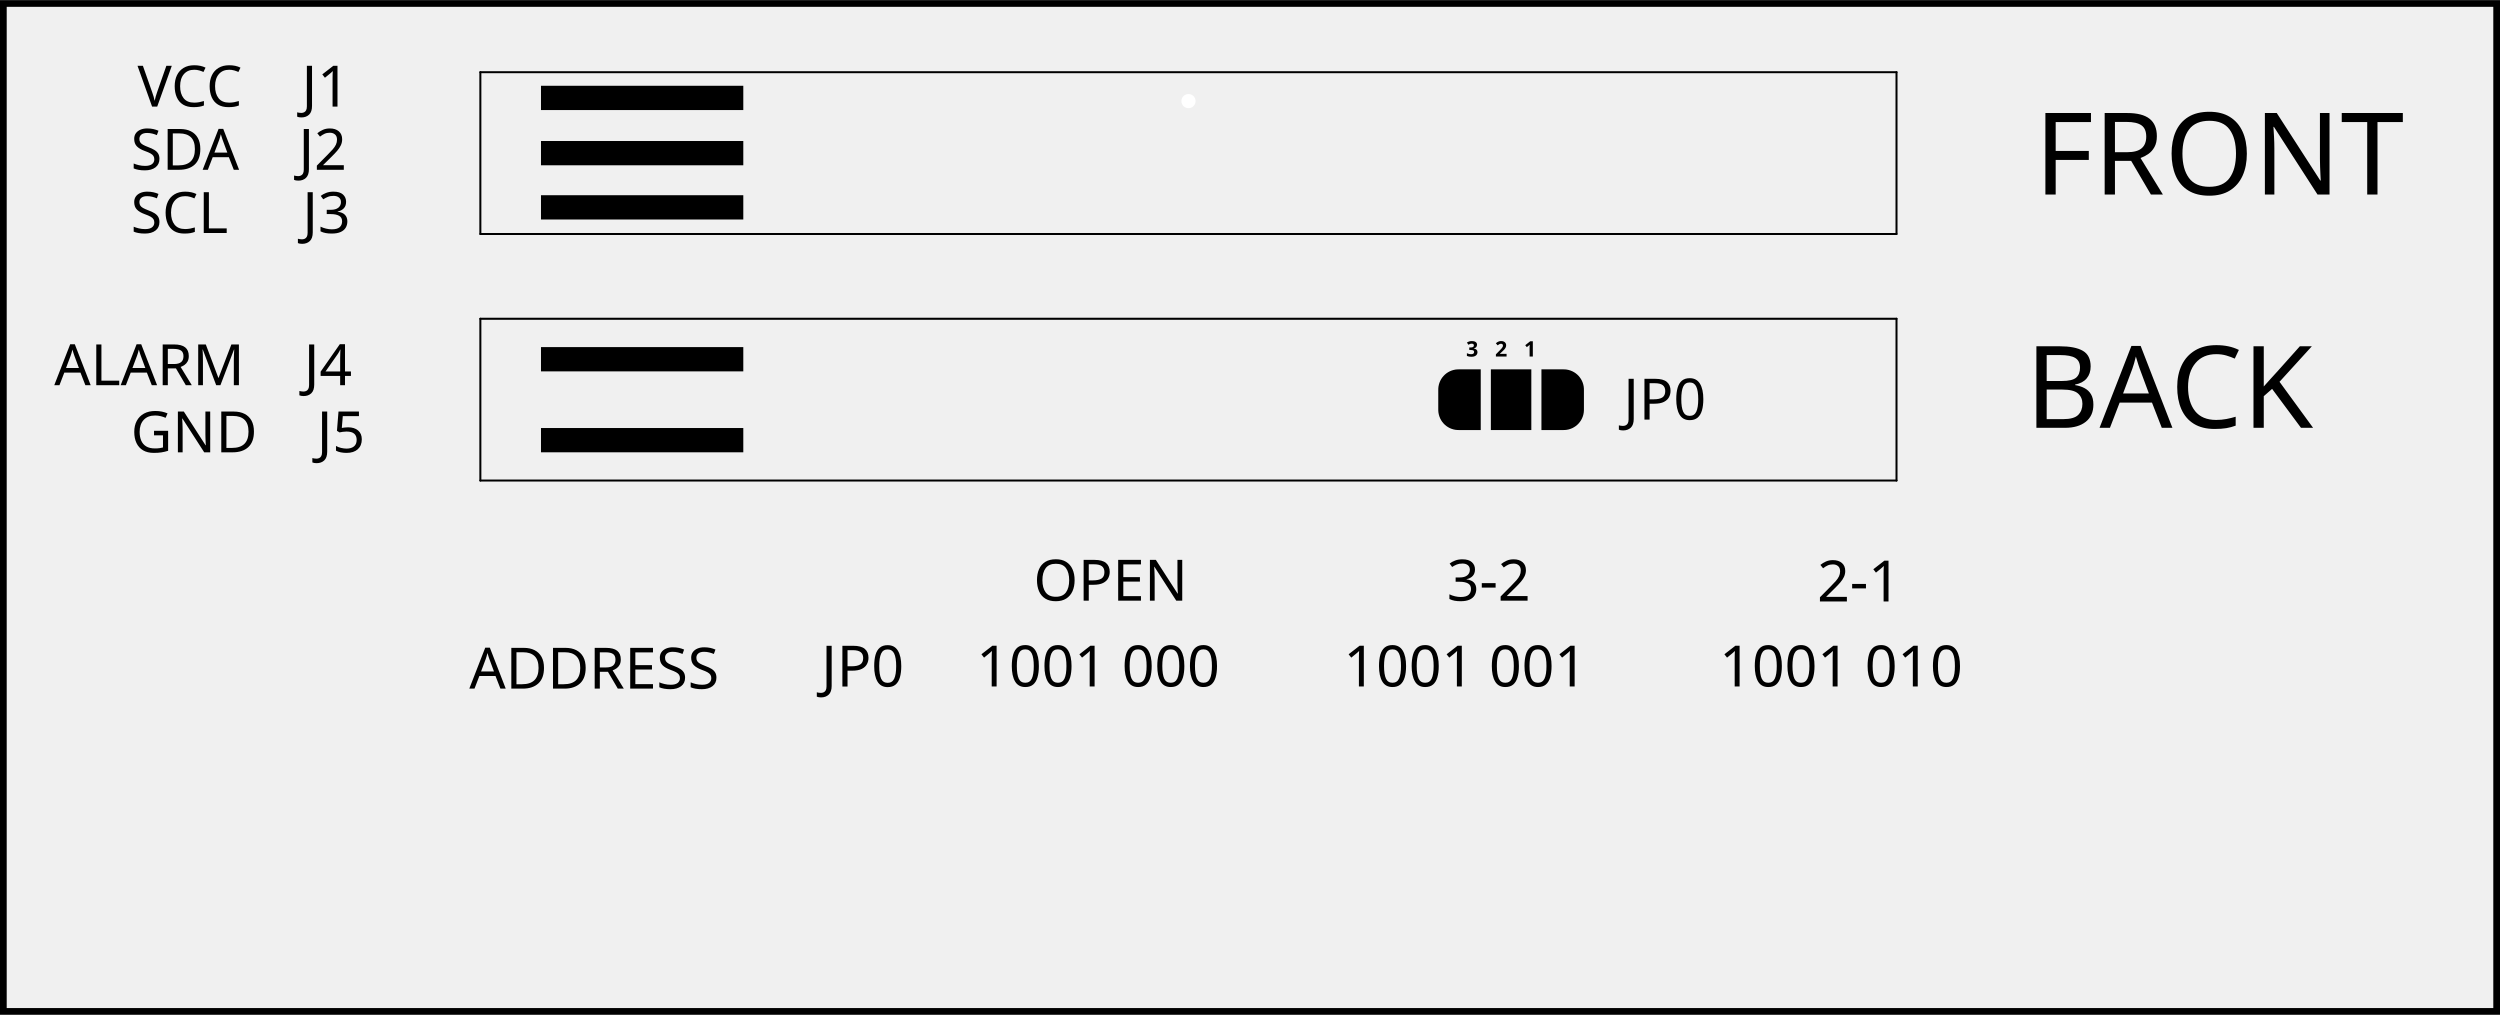
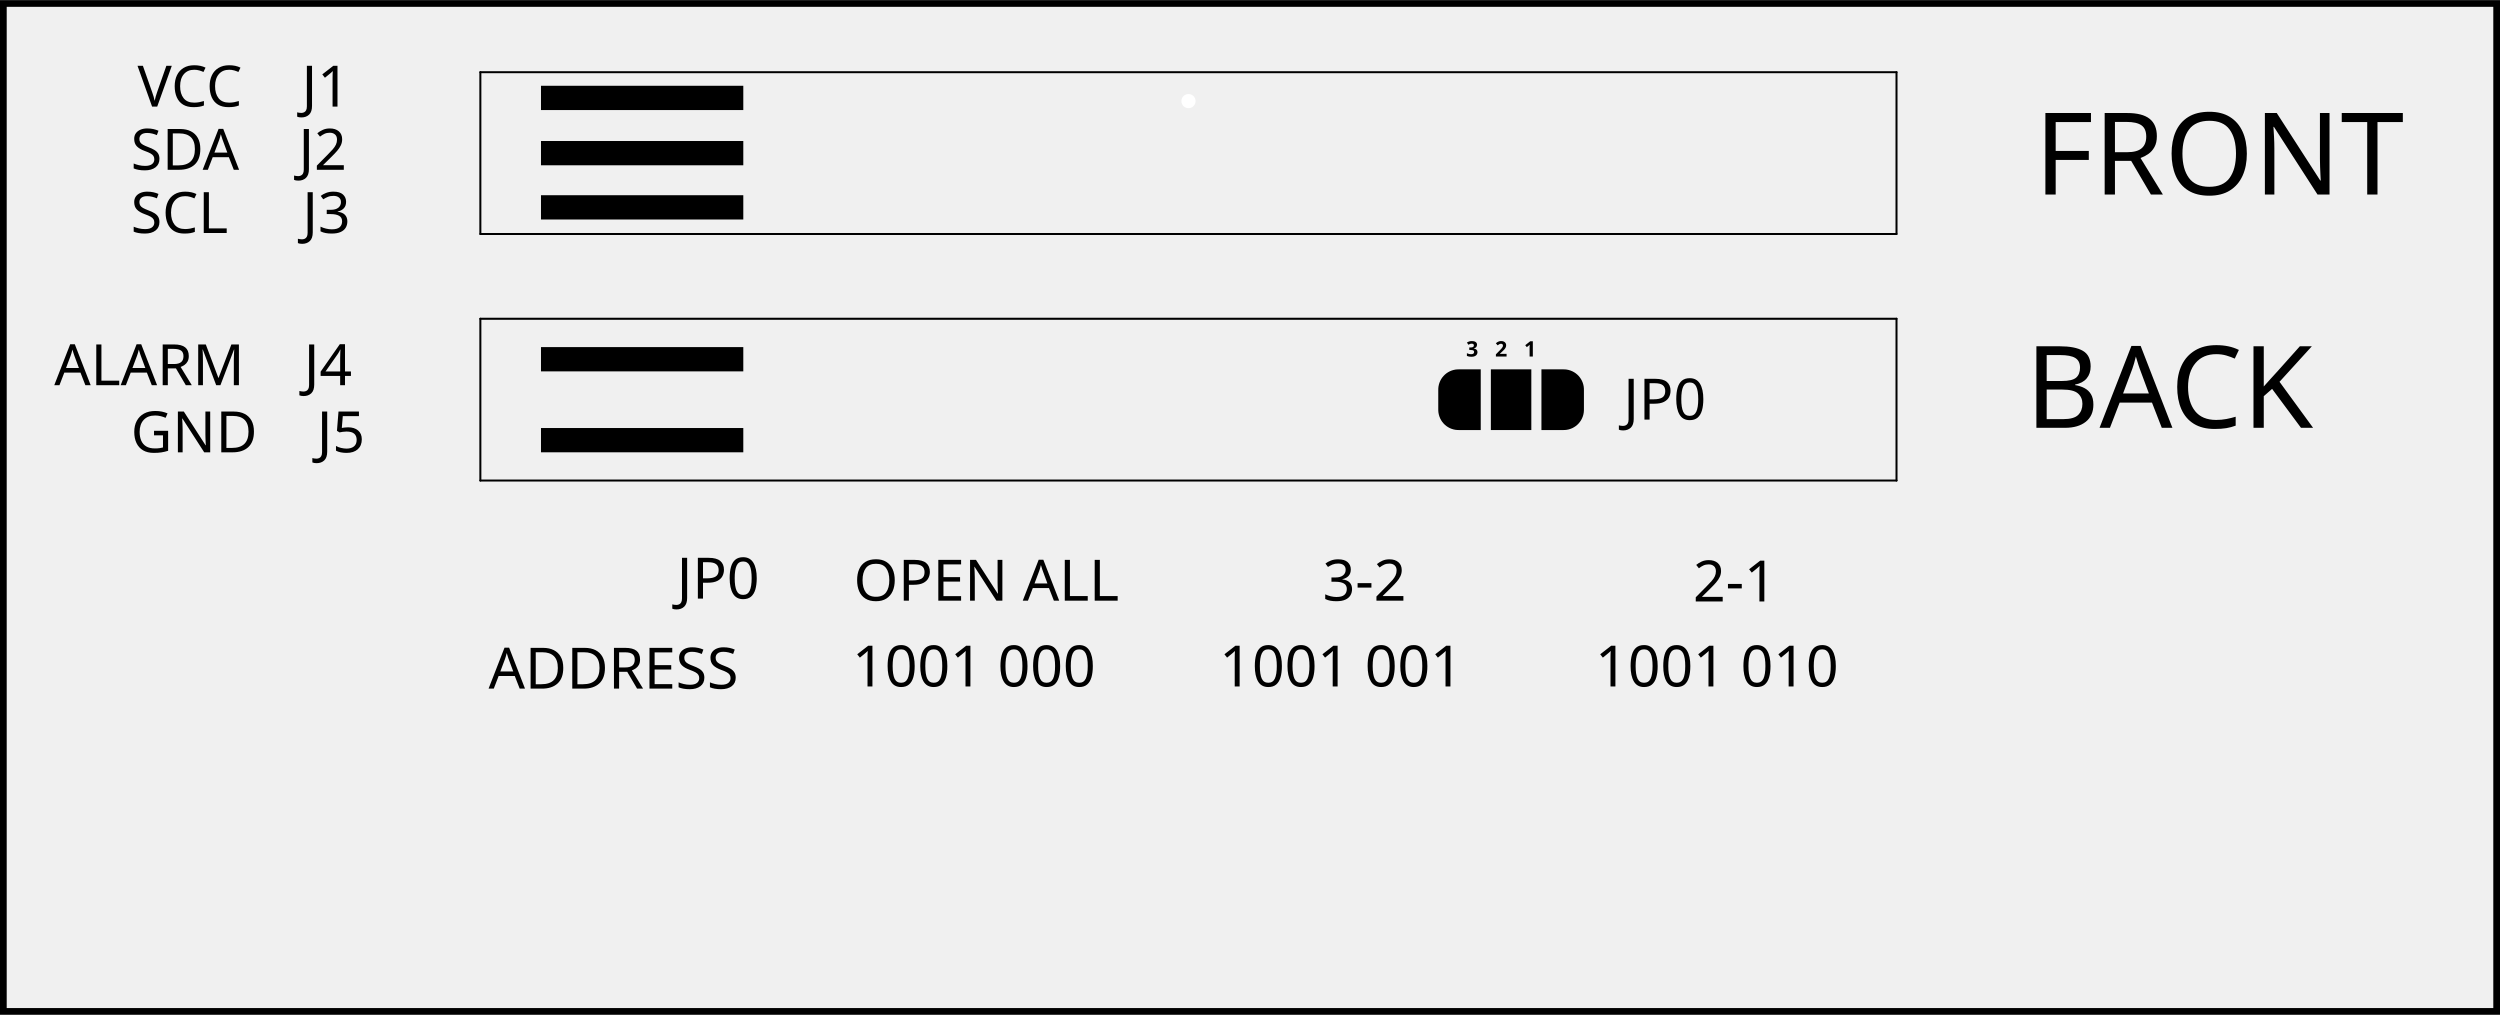
<svg xmlns="http://www.w3.org/2000/svg" version="1.1" width="6.178cm" height="2.508cm" viewBox="0 0 24324.729 9872.257" id="svg280">
  <defs id="defs284" />
  <g style="fill:#000000;fill-opacity:1;stroke:#000000;stroke-linecap:round;stroke-linejoin:round;stroke-opacity:1" id="g6" transform="translate(-28593.68,-44771.154)" />
  <g style="fill:#000000;fill-opacity:0;stroke:#000000;stroke-width:-0;stroke-linecap:round;stroke-linejoin:round;stroke-opacity:1" id="g8" transform="translate(-28593.68,-44771.154)" />
  <g style="fill:#000000;fill-opacity:0;stroke:#000000;stroke-width:19.685;stroke-linecap:round;stroke-linejoin:round;stroke-opacity:1" id="g18" transform="rotate(90,48245.737,9577.083)" />
  <g style="fill:#000000;fill-opacity:0;stroke:#000000;stroke-width:19.685;stroke-linecap:round;stroke-linejoin:round;stroke-opacity:1" id="g20" transform="rotate(90,48245.737,9577.083)" />
  <g style="fill:#000000;fill-opacity:0;stroke:#000000;stroke-width:19.685;stroke-linecap:round;stroke-linejoin:round;stroke-opacity:1" id="g22" transform="rotate(90,48245.737,9577.083)" />
  <g id="g24" style="fill:#000000;fill-opacity:0;stroke:#000000;stroke-width:19.685;stroke-linecap:round;stroke-linejoin:round;stroke-opacity:1" transform="rotate(90,48245.737,9577.083)" />
  <g id="g26" style="fill:#000000;fill-opacity:0;stroke:#000000;stroke-width:0;stroke-linecap:round;stroke-linejoin:round;stroke-opacity:1" transform="rotate(90,48245.737,9577.083)" />
  <g style="fill:#000000;fill-opacity:0;stroke:#000000;stroke-width:19.685;stroke-linecap:round;stroke-linejoin:round;stroke-opacity:1" id="g32" transform="rotate(90,48245.737,9577.083)" />
  <g style="fill:#000000;fill-opacity:0;stroke:#000000;stroke-width:19.685;stroke-linecap:round;stroke-linejoin:round;stroke-opacity:1" id="g38" transform="rotate(90,48245.737,9577.083)" />
  <g style="fill:#000000;fill-opacity:0;stroke:#000000;stroke-width:19.685;stroke-linecap:round;stroke-linejoin:round;stroke-opacity:1" id="g44" transform="rotate(90,48245.737,9577.083)" />
  <g style="fill:#000000;fill-opacity:0;stroke:#000000;stroke-width:19.685;stroke-linecap:round;stroke-linejoin:round;stroke-opacity:1" id="g60" transform="rotate(90,48245.737,9577.083)" />
  <g style="fill:#000000;fill-opacity:0;stroke:#000000;stroke-width:19.685;stroke-linecap:round;stroke-linejoin:round;stroke-opacity:1" id="g68" transform="rotate(90,48245.737,9577.083)" />
  <g style="fill:#000000;fill-opacity:0;stroke:#000000;stroke-width:19.685;stroke-linecap:round;stroke-linejoin:round;stroke-opacity:1" id="g76" transform="rotate(90,48245.737,9577.083)" />
  <g style="fill:#000000;fill-opacity:0;stroke:#000000;stroke-width:19.685;stroke-linecap:round;stroke-linejoin:round;stroke-opacity:1" id="g84" transform="rotate(90,48245.737,9577.083)" />
  <g style="fill:#000000;fill-opacity:0;stroke:#000000;stroke-width:19.685;stroke-linecap:round;stroke-linejoin:round;stroke-opacity:1" id="g86" transform="rotate(90,48245.737,9577.083)" />
  <g style="fill:#000000;fill-opacity:0;stroke:#000000;stroke-width:19.685;stroke-linecap:round;stroke-linejoin:round;stroke-opacity:1" id="g94" transform="rotate(90,48245.737,9577.083)" />
  <g id="g100" style="fill:#000000;fill-opacity:1;stroke:#000000;stroke-width:39.37;stroke-linecap:round;stroke-linejoin:round;stroke-opacity:1" transform="rotate(90,48245.737,9577.083)" />
  <g id="g106" style="fill:#000000;fill-opacity:1;stroke:#000000;stroke-width:39.37;stroke-linecap:round;stroke-linejoin:round;stroke-opacity:1" transform="rotate(90,48245.737,9577.083)" />
  <g id="g112" style="fill:#000000;fill-opacity:1;stroke:#000000;stroke-width:39.37;stroke-linecap:round;stroke-linejoin:round;stroke-opacity:1" transform="rotate(90,48245.737,9577.083)" />
  <g id="g118" style="fill:#000000;fill-opacity:1;stroke:#000000;stroke-width:39.37;stroke-linecap:round;stroke-linejoin:round;stroke-opacity:1" transform="rotate(90,48245.737,9577.083)" />
  <g id="g124" style="fill:#000000;fill-opacity:1;stroke:#000000;stroke-width:39.37;stroke-linecap:round;stroke-linejoin:round;stroke-opacity:1" transform="rotate(90,48245.737,9577.083)" />
  <g id="g130" style="fill:#000000;fill-opacity:1;stroke:#000000;stroke-width:39.37;stroke-linecap:round;stroke-linejoin:round;stroke-opacity:1" transform="rotate(90,48245.737,9577.083)" />
  <g id="g136" style="fill:#000000;fill-opacity:1;stroke:#000000;stroke-width:39.37;stroke-linecap:round;stroke-linejoin:round;stroke-opacity:1" transform="rotate(90,48245.737,9577.083)" />
  <g style="fill:#000000;fill-opacity:0;stroke:#000000;stroke-width:19.685;stroke-linecap:round;stroke-linejoin:round;stroke-opacity:1" id="g138" transform="rotate(90,48245.737,9577.083)" />
  <g id="g140" style="fill:#000000;fill-opacity:1;stroke:#000000;stroke-width:39.37;stroke-linecap:round;stroke-linejoin:round;stroke-opacity:1" transform="rotate(90,48245.737,9577.083)" />
  <g id="g142" style="fill:#000000;fill-opacity:1;stroke:#000000;stroke-width:98.425;stroke-linecap:round;stroke-linejoin:round;stroke-opacity:1" transform="rotate(90,48245.737,9577.083)" />
  <g style="fill:#000000;fill-opacity:0;stroke:#000000;stroke-width:19.685;stroke-linecap:round;stroke-linejoin:round;stroke-opacity:1" id="g220" transform="rotate(90,48245.737,9577.083)" />
  <g id="g222" style="fill:#000000;fill-opacity:0;stroke:#000000;stroke-width:98.425;stroke-linecap:round;stroke-linejoin:round;stroke-opacity:1" transform="rotate(90,48245.737,9577.083)" />
  <g style="fill:#ffffff;fill-opacity:1;stroke:#ffffff;stroke-width:100;stroke-linecap:round;stroke-linejoin:round;stroke-opacity:1" id="g234" transform="translate(-28593.68,-44771.154)" />
  <g style="fill:#ffffff;fill-opacity:1;stroke:#ffffff;stroke-width:39.37;stroke-linecap:round;stroke-linejoin:round;stroke-opacity:1" id="g240" transform="translate(-28593.68,-44771.154)" />
  <g style="fill:#ffffff;fill-opacity:1;stroke:#ffffff;stroke-width:39.37;stroke-linecap:round;stroke-linejoin:round;stroke-opacity:1" id="g246" transform="translate(-28593.68,-44771.154)" />
  <g style="fill:#ffffff;fill-opacity:1;stroke:#ffffff;stroke-width:39.37;stroke-linecap:round;stroke-linejoin:round;stroke-opacity:1" id="g252" transform="translate(-28593.68,-44771.154)" />
  <g style="fill:#ffffff;fill-opacity:1;stroke:#ffffff;stroke-width:39.37;stroke-linecap:round;stroke-linejoin:round;stroke-opacity:1" id="g258" transform="translate(-28593.68,-44771.154)" />
  <g style="fill:#ffffff;fill-opacity:1;stroke:#ffffff;stroke-width:39.37;stroke-linecap:round;stroke-linejoin:round;stroke-opacity:1" id="g264" transform="translate(-28593.68,-44771.154)" />
  <g style="fill:#ffffff;fill-opacity:1;stroke:#ffffff;stroke-width:39.37;stroke-linecap:round;stroke-linejoin:round;stroke-opacity:1" id="g270" transform="translate(-28593.68,-44771.154)" />
  <g style="fill:#ffffff;fill-opacity:1;stroke:#ffffff;stroke-width:39.37;stroke-linecap:round;stroke-linejoin:round;stroke-opacity:1" id="g276" transform="translate(-28593.68,-44771.154)" />
  <g style="fill:#000000;fill-opacity:1;stroke:#000000;stroke-width:39.37;stroke-linecap:round;stroke-linejoin:round;stroke-opacity:1" id="g278" transform="translate(-28593.68,-44771.154)" />
  <g style="fill:#000000;fill-opacity:1;stroke:#000000;stroke-linecap:round;stroke-linejoin:round;stroke-opacity:1" id="g6-7" transform="translate(-40639.694,-58202.358)" />
  <g style="fill:#000000;fill-opacity:0;stroke:#000000;stroke-width:-0;stroke-linecap:round;stroke-linejoin:round;stroke-opacity:1" id="g8-5" transform="translate(-40639.694,-58202.358)" />
  <g style="fill:#000000;fill-opacity:0;stroke:#000000;stroke-width:19.685;stroke-linecap:round;stroke-linejoin:round;stroke-opacity:1" id="g18-9" transform="rotate(90,51704.898,5622.045)" />
  <g id="g20-1" style="fill:#000000;fill-opacity:0;stroke:#000000;stroke-width:0;stroke-linecap:round;stroke-linejoin:round;stroke-opacity:1" transform="rotate(90,51704.898,5622.045)" />
  <g style="fill:#000000;fill-opacity:0;stroke:#000000;stroke-width:19.685;stroke-linecap:round;stroke-linejoin:round;stroke-opacity:1" id="g26-7" transform="rotate(90,51704.898,5622.045)" />
  <g style="fill:#000000;fill-opacity:0;stroke:#000000;stroke-width:19.685;stroke-linecap:round;stroke-linejoin:round;stroke-opacity:1" id="g28" transform="rotate(90,51704.898,5622.045)" />
  <g style="fill:#000000;fill-opacity:0;stroke:#000000;stroke-width:19.685;stroke-linecap:round;stroke-linejoin:round;stroke-opacity:1" id="g34" transform="rotate(90,51704.898,5622.045)" />
  <g style="fill:#000000;fill-opacity:0;stroke:#000000;stroke-width:19.685;stroke-linecap:round;stroke-linejoin:round;stroke-opacity:1" id="g36" transform="rotate(90,51704.898,5622.045)" />
  <g style="fill:#000000;fill-opacity:0;stroke:#000000;stroke-width:19.685;stroke-linecap:round;stroke-linejoin:round;stroke-opacity:1" id="g38-9" transform="rotate(90,51704.898,5622.045)" />
  <g style="fill:#000000;fill-opacity:0;stroke:#000000;stroke-width:19.685;stroke-linecap:round;stroke-linejoin:round;stroke-opacity:1" id="g40" transform="rotate(90,51704.898,5622.045)" />
  <g style="fill:#000000;fill-opacity:0;stroke:#000000;stroke-width:19.685;stroke-linecap:round;stroke-linejoin:round;stroke-opacity:1" id="g42" transform="rotate(90,51704.898,5622.045)" />
  <g style="fill:#000000;fill-opacity:0;stroke:#000000;stroke-width:19.685;stroke-linecap:round;stroke-linejoin:round;stroke-opacity:1" id="g44-3" transform="rotate(90,51704.898,5622.045)" />
  <g style="fill:#000000;fill-opacity:0;stroke:#000000;stroke-width:19.685;stroke-linecap:round;stroke-linejoin:round;stroke-opacity:1" id="g46" transform="rotate(90,51704.898,5622.045)" />
  <g style="fill:#000000;fill-opacity:0;stroke:#000000;stroke-width:19.685;stroke-linecap:round;stroke-linejoin:round;stroke-opacity:1" id="g56" transform="rotate(90,51704.898,5622.045)" />
  <g style="fill:#000000;fill-opacity:0;stroke:#000000;stroke-width:19.685;stroke-linecap:round;stroke-linejoin:round;stroke-opacity:1" id="g66" transform="rotate(90,51704.898,5622.045)" />
  <g style="fill:#000000;fill-opacity:0;stroke:#000000;stroke-width:19.685;stroke-linecap:round;stroke-linejoin:round;stroke-opacity:1" id="g76-6" transform="rotate(90,51704.898,5622.045)" />
  <g style="fill:#000000;fill-opacity:0;stroke:#000000;stroke-width:19.685;stroke-linecap:round;stroke-linejoin:round;stroke-opacity:1" id="g78" transform="rotate(90,51704.898,5622.045)" />
  <g id="g84-0" style="fill:#000000;fill-opacity:1;stroke:#000000;stroke-width:39.37;stroke-linecap:round;stroke-linejoin:round;stroke-opacity:1" transform="rotate(90,51704.898,5622.045)" />
  <g id="g90" style="fill:#000000;fill-opacity:1;stroke:#000000;stroke-width:39.37;stroke-linecap:round;stroke-linejoin:round;stroke-opacity:1" transform="rotate(90,51704.898,5622.045)" />
  <g id="g96" style="fill:#000000;fill-opacity:1;stroke:#000000;stroke-width:39.37;stroke-linecap:round;stroke-linejoin:round;stroke-opacity:1" transform="rotate(90,51704.898,5622.045)" />
  <g id="g102" style="fill:#000000;fill-opacity:1;stroke:#000000;stroke-width:39.37;stroke-linecap:round;stroke-linejoin:round;stroke-opacity:1" transform="rotate(90,51704.898,5622.045)" />
  <g id="g108" style="fill:#000000;fill-opacity:1;stroke:#000000;stroke-width:39.37;stroke-linecap:round;stroke-linejoin:round;stroke-opacity:1" transform="rotate(90,51704.898,5622.045)" />
  <g id="g114" style="fill:#000000;fill-opacity:1;stroke:#000000;stroke-width:39.37;stroke-linecap:round;stroke-linejoin:round;stroke-opacity:1" transform="rotate(90,51704.898,5622.045)" />
  <g id="g120" style="fill:#000000;fill-opacity:1;stroke:#000000;stroke-width:39.37;stroke-linecap:round;stroke-linejoin:round;stroke-opacity:1" transform="rotate(90,51704.898,5622.045)" />
  <g id="g126" style="fill:#000000;fill-opacity:1;stroke:#000000;stroke-width:39.37;stroke-linecap:round;stroke-linejoin:round;stroke-opacity:1" transform="rotate(90,51704.898,5622.045)" />
  <g style="fill:#000000;fill-opacity:0;stroke:#000000;stroke-width:19.685;stroke-linecap:round;stroke-linejoin:round;stroke-opacity:1" id="g128" transform="rotate(90,51704.898,5622.045)" />
  <g id="g130-6" style="fill:#000000;fill-opacity:1;stroke:#000000;stroke-width:39.37;stroke-linecap:round;stroke-linejoin:round;stroke-opacity:1" transform="rotate(90,51704.898,5622.045)" />
  <g id="g132" style="fill:#000000;fill-opacity:1;stroke:#000000;stroke-width:98.425;stroke-linecap:round;stroke-linejoin:round;stroke-opacity:1" transform="rotate(90,51704.898,5622.045)" />
  <g style="fill:#000000;fill-opacity:0;stroke:#000000;stroke-width:19.685;stroke-linecap:round;stroke-linejoin:round;stroke-opacity:1" id="g200" transform="rotate(90,51704.898,5622.045)" />
  <g id="g202" style="fill:#000000;fill-opacity:0;stroke:#000000;stroke-width:98.425;stroke-linecap:round;stroke-linejoin:round;stroke-opacity:1" transform="rotate(90,51704.898,5622.045)" />
  <g style="fill:#ffffff;fill-opacity:1;stroke:#ffffff;stroke-width:100;stroke-linecap:round;stroke-linejoin:round;stroke-opacity:1" id="g216" transform="translate(-40639.694,-58202.358)" />
  <g style="fill:#ffffff;fill-opacity:1;stroke:#ffffff;stroke-width:39.37;stroke-linecap:round;stroke-linejoin:round;stroke-opacity:1" id="g222-2" transform="translate(-40639.694,-58202.358)" />
  <g style="fill:#ffffff;fill-opacity:1;stroke:#ffffff;stroke-width:39.37;stroke-linecap:round;stroke-linejoin:round;stroke-opacity:1" id="g228" transform="translate(-40639.694,-58202.358)" />
  <g style="fill:#ffffff;fill-opacity:1;stroke:#ffffff;stroke-width:39.37;stroke-linecap:round;stroke-linejoin:round;stroke-opacity:1" id="g234-6" transform="translate(-40639.694,-58202.358)" />
  <g style="fill:#ffffff;fill-opacity:1;stroke:#ffffff;stroke-width:39.37;stroke-linecap:round;stroke-linejoin:round;stroke-opacity:1" id="g240-1" transform="translate(-40639.694,-58202.358)" />
  <g style="fill:#ffffff;fill-opacity:1;stroke:#ffffff;stroke-width:39.37;stroke-linecap:round;stroke-linejoin:round;stroke-opacity:1" id="g246-8" transform="translate(-40639.694,-58202.358)" />
  <g style="fill:#ffffff;fill-opacity:1;stroke:#ffffff;stroke-width:39.37;stroke-linecap:round;stroke-linejoin:round;stroke-opacity:1" id="g252-7" transform="translate(-40639.694,-58202.358)" />
  <g style="fill:#ffffff;fill-opacity:1;stroke:#ffffff;stroke-width:39.37;stroke-linecap:round;stroke-linejoin:round;stroke-opacity:1" id="g258-9" transform="translate(-40639.694,-58202.358)" />
  <g style="fill:#ffffff;fill-opacity:1;stroke:#ffffff;stroke-width:39.37;stroke-linecap:round;stroke-linejoin:round;stroke-opacity:1" id="g264-2" transform="translate(-40639.694,-58202.358)" />
  <g style="fill:#000000;fill-opacity:1;stroke:#000000;stroke-width:39.37;stroke-linecap:round;stroke-linejoin:round;stroke-opacity:1" id="g266" transform="translate(-40639.694,-58202.358)" />
  <g style="fill:#000000;fill-opacity:1;stroke:#000000;stroke-linecap:round;stroke-linejoin:round;stroke-opacity:1" id="g1874" transform="rotate(90,55332.299,1994.644)" />
  <g style="fill:#000000;fill-opacity:0;stroke:#000000;stroke-width:-0;stroke-linecap:round;stroke-linejoin:round;stroke-opacity:1" id="g1876" transform="rotate(90,55332.299,1994.644)" />
  <g style="fill:#000000;fill-opacity:0;stroke:#000000;stroke-width:19.685;stroke-linecap:round;stroke-linejoin:round;stroke-opacity:1" id="g1886" transform="rotate(90,55332.299,1994.644)" />
  <g style="fill:#000000;fill-opacity:0;stroke:#000000;stroke-width:19.685;stroke-linecap:round;stroke-linejoin:round;stroke-opacity:1" id="g1888" transform="rotate(90,55332.299,1994.644)" />
  <g id="g1890" style="fill:#000000;fill-opacity:0;stroke:#000000;stroke-width:19.685;stroke-linecap:round;stroke-linejoin:round;stroke-opacity:1" transform="rotate(90,55332.299,1994.644)" />
  <g id="g1892" style="fill:#000000;fill-opacity:0;stroke:#000000;stroke-width:0;stroke-linecap:round;stroke-linejoin:round;stroke-opacity:1" transform="rotate(90,55332.299,1994.644)" />
  <g style="fill:#000000;fill-opacity:0;stroke:#000000;stroke-width:19.685;stroke-linecap:round;stroke-linejoin:round;stroke-opacity:1" id="g1898" transform="rotate(90,55332.299,1994.644)" />
  <g style="fill:#000000;fill-opacity:0;stroke:#000000;stroke-width:19.685;stroke-linecap:round;stroke-linejoin:round;stroke-opacity:1" id="g1900" transform="rotate(90,55332.299,1994.644)" />
  <g style="fill:#000000;fill-opacity:0;stroke:#000000;stroke-width:19.685;stroke-linecap:round;stroke-linejoin:round;stroke-opacity:1" id="g1906" transform="rotate(90,55332.299,1994.644)" />
  <g style="fill:#000000;fill-opacity:0;stroke:#000000;stroke-width:19.685;stroke-linecap:round;stroke-linejoin:round;stroke-opacity:1" id="g1912" transform="rotate(90,55332.299,1994.644)" />
  <g style="fill:#000000;fill-opacity:0;stroke:#000000;stroke-width:19.685;stroke-linecap:round;stroke-linejoin:round;stroke-opacity:1" id="g1932" transform="rotate(90,55332.299,1994.644)" />
  <g style="fill:#000000;fill-opacity:0;stroke:#000000;stroke-width:19.685;stroke-linecap:round;stroke-linejoin:round;stroke-opacity:1" id="g1940" transform="rotate(90,55332.299,1994.644)" />
  <g style="fill:#000000;fill-opacity:0;stroke:#000000;stroke-width:19.685;stroke-linecap:round;stroke-linejoin:round;stroke-opacity:1" id="g1948" transform="rotate(90,55332.299,1994.644)" />
  <g style="fill:#000000;fill-opacity:0;stroke:#000000;stroke-width:19.685;stroke-linecap:round;stroke-linejoin:round;stroke-opacity:1" id="g1956" transform="rotate(90,55332.299,1994.644)" />
  <g style="fill:#000000;fill-opacity:0;stroke:#000000;stroke-width:19.685;stroke-linecap:round;stroke-linejoin:round;stroke-opacity:1" id="g1958" transform="rotate(90,55332.299,1994.644)" />
  <g style="fill:#000000;fill-opacity:0;stroke:#000000;stroke-width:19.685;stroke-linecap:round;stroke-linejoin:round;stroke-opacity:1" id="g1960" transform="rotate(90,55332.299,1994.644)" />
  <g style="fill:#000000;fill-opacity:0;stroke:#000000;stroke-width:19.685;stroke-linecap:round;stroke-linejoin:round;stroke-opacity:1" id="g1962" transform="rotate(90,55332.299,1994.644)" />
  <g style="fill:#000000;fill-opacity:0;stroke:#000000;stroke-width:19.685;stroke-linecap:round;stroke-linejoin:round;stroke-opacity:1" id="g1970" transform="rotate(90,55332.299,1994.644)" />
  <g id="g1976" style="fill:#000000;fill-opacity:1;stroke:#000000;stroke-width:39.37;stroke-linecap:round;stroke-linejoin:round;stroke-opacity:1" transform="rotate(90,55332.299,1994.644)" />
  <g id="g1982" style="fill:#000000;fill-opacity:1;stroke:#000000;stroke-width:39.37;stroke-linecap:round;stroke-linejoin:round;stroke-opacity:1" transform="rotate(90,55332.299,1994.644)" />
  <g id="g1988" style="fill:#000000;fill-opacity:1;stroke:#000000;stroke-width:39.37;stroke-linecap:round;stroke-linejoin:round;stroke-opacity:1" transform="rotate(90,55332.299,1994.644)" />
  <g id="g1994" style="fill:#000000;fill-opacity:1;stroke:#000000;stroke-width:39.37;stroke-linecap:round;stroke-linejoin:round;stroke-opacity:1" transform="rotate(90,55332.299,1994.644)" />
  <g id="g2000" style="fill:#000000;fill-opacity:1;stroke:#000000;stroke-width:39.37;stroke-linecap:round;stroke-linejoin:round;stroke-opacity:1" transform="rotate(90,55332.299,1994.644)" />
  <g id="g2006" style="fill:#000000;fill-opacity:1;stroke:#000000;stroke-width:39.37;stroke-linecap:round;stroke-linejoin:round;stroke-opacity:1" transform="rotate(90,55332.299,1994.644)" />
  <g id="g2012" style="fill:#000000;fill-opacity:1;stroke:#000000;stroke-width:39.37;stroke-linecap:round;stroke-linejoin:round;stroke-opacity:1" transform="rotate(90,55332.299,1994.644)" />
  <g id="g2018" style="fill:#000000;fill-opacity:1;stroke:#000000;stroke-width:39.37;stroke-linecap:round;stroke-linejoin:round;stroke-opacity:1" transform="rotate(90,55332.299,1994.644)" />
  <g style="fill:#000000;fill-opacity:0;stroke:#000000;stroke-width:19.685;stroke-linecap:round;stroke-linejoin:round;stroke-opacity:1" id="g2020" transform="rotate(90,55332.299,1994.644)" />
  <g id="g2022" style="fill:#000000;fill-opacity:1;stroke:#000000;stroke-width:39.37;stroke-linecap:round;stroke-linejoin:round;stroke-opacity:1" transform="rotate(90,55332.299,1994.644)" />
  <g id="g2024" style="fill:#000000;fill-opacity:1;stroke:#000000;stroke-width:98.425;stroke-linecap:round;stroke-linejoin:round;stroke-opacity:1" transform="rotate(90,55332.299,1994.644)" />
  <g style="fill:#000000;fill-opacity:0;stroke:#000000;stroke-width:19.685;stroke-linecap:round;stroke-linejoin:round;stroke-opacity:1" id="g2132" transform="rotate(90,55332.299,1994.644)" />
  <g id="g2134" style="fill:#000000;fill-opacity:0;stroke:#000000;stroke-width:98.425;stroke-linecap:round;stroke-linejoin:round;stroke-opacity:1" transform="rotate(90,55332.299,1994.644)" />
  <g style="fill:#ffffff;fill-opacity:1;stroke:#ffffff;stroke-width:100;stroke-linecap:round;stroke-linejoin:round;stroke-opacity:1" id="g2148" transform="rotate(90,55332.299,1994.644)" />
  <g style="fill:#ffffff;fill-opacity:1;stroke:#ffffff;stroke-width:39.37;stroke-linecap:round;stroke-linejoin:round;stroke-opacity:1" id="g2154" transform="rotate(90,55332.299,1994.644)" />
  <g style="fill:#ffffff;fill-opacity:1;stroke:#ffffff;stroke-width:39.37;stroke-linecap:round;stroke-linejoin:round;stroke-opacity:1" id="g2160" transform="rotate(90,55332.299,1994.644)" />
  <g style="fill:#ffffff;fill-opacity:1;stroke:#ffffff;stroke-width:39.37;stroke-linecap:round;stroke-linejoin:round;stroke-opacity:1" id="g2166" transform="rotate(90,55332.299,1994.644)" />
  <g style="fill:#ffffff;fill-opacity:1;stroke:#ffffff;stroke-width:39.37;stroke-linecap:round;stroke-linejoin:round;stroke-opacity:1" id="g2172" transform="rotate(90,55332.299,1994.644)" />
  <g style="fill:#ffffff;fill-opacity:1;stroke:#ffffff;stroke-width:39.37;stroke-linecap:round;stroke-linejoin:round;stroke-opacity:1" id="g2178" transform="rotate(90,55332.299,1994.644)" />
  <g style="fill:#ffffff;fill-opacity:1;stroke:#ffffff;stroke-width:39.37;stroke-linecap:round;stroke-linejoin:round;stroke-opacity:1" id="g2184" transform="rotate(90,55332.299,1994.644)" />
  <g style="fill:#ffffff;fill-opacity:1;stroke:#ffffff;stroke-width:39.37;stroke-linecap:round;stroke-linejoin:round;stroke-opacity:1" id="g2190" transform="rotate(90,55332.299,1994.644)" />
  <g style="fill:#ffffff;fill-opacity:1;stroke:#ffffff;stroke-width:39.37;stroke-linecap:round;stroke-linejoin:round;stroke-opacity:1" id="g2196" transform="rotate(90,55332.299,1994.644)" />
  <g style="fill:#000000;fill-opacity:1;stroke:#000000;stroke-width:39.37;stroke-linecap:round;stroke-linejoin:round;stroke-opacity:1" id="g2198" transform="rotate(90,55332.299,1994.644)" />
  <g style="fill:#000000;fill-opacity:1;stroke:#000000;stroke-linecap:round;stroke-linejoin:round;stroke-opacity:1" id="g1723" transform="rotate(90,47002.361,10732.625)" />
  <g style="fill:#000000;fill-opacity:0;stroke:#000000;stroke-width:-0;stroke-linecap:round;stroke-linejoin:round;stroke-opacity:1" id="g1725" transform="rotate(90,47002.361,10732.625)" />
  <g style="fill:#000000;fill-opacity:0;stroke:#000000;stroke-width:19.685;stroke-linecap:round;stroke-linejoin:round;stroke-opacity:1" id="g1735" transform="rotate(90,47002.361,10732.625)" />
  <g id="g1737" style="fill:#000000;fill-opacity:0;stroke:#000000;stroke-width:0;stroke-linecap:round;stroke-linejoin:round;stroke-opacity:1" transform="rotate(90,47002.361,10732.625)" />
  <g style="fill:#000000;fill-opacity:0;stroke:#000000;stroke-width:19.685;stroke-linecap:round;stroke-linejoin:round;stroke-opacity:1" id="g1743" transform="rotate(90,47002.361,10732.625)" />
  <g style="fill:#000000;fill-opacity:0;stroke:#000000;stroke-width:19.685;stroke-linecap:round;stroke-linejoin:round;stroke-opacity:1" id="g1749" transform="rotate(90,47002.361,10732.625)" />
  <g style="fill:#000000;fill-opacity:0;stroke:#000000;stroke-width:19.685;stroke-linecap:round;stroke-linejoin:round;stroke-opacity:1" id="g1751" transform="rotate(90,47002.361,10732.625)" />
  <g style="fill:#000000;fill-opacity:0;stroke:#000000;stroke-width:19.685;stroke-linecap:round;stroke-linejoin:round;stroke-opacity:1" id="g1753" transform="rotate(90,47002.361,10732.625)" />
  <g style="fill:#000000;fill-opacity:0;stroke:#000000;stroke-width:19.685;stroke-linecap:round;stroke-linejoin:round;stroke-opacity:1" id="g1755" transform="rotate(90,47002.361,10732.625)" />
  <g style="fill:#000000;fill-opacity:0;stroke:#000000;stroke-width:19.685;stroke-linecap:round;stroke-linejoin:round;stroke-opacity:1" id="g1757" transform="rotate(90,47002.361,10732.625)" />
  <g style="fill:#000000;fill-opacity:0;stroke:#000000;stroke-width:19.685;stroke-linecap:round;stroke-linejoin:round;stroke-opacity:1" id="g1759" transform="rotate(90,47002.361,10732.625)" />
  <g style="fill:#000000;fill-opacity:0;stroke:#000000;stroke-width:19.685;stroke-linecap:round;stroke-linejoin:round;stroke-opacity:1" id="g1761" transform="rotate(90,47002.361,10732.625)" />
  <g style="fill:#000000;fill-opacity:0;stroke:#000000;stroke-width:19.685;stroke-linecap:round;stroke-linejoin:round;stroke-opacity:1" id="g1763" transform="rotate(90,47002.361,10732.625)" />
  <g style="fill:#000000;fill-opacity:0;stroke:#000000;stroke-width:19.685;stroke-linecap:round;stroke-linejoin:round;stroke-opacity:1" id="g1773" transform="rotate(90,47002.361,10732.625)" />
  <g style="fill:#000000;fill-opacity:0;stroke:#000000;stroke-width:19.685;stroke-linecap:round;stroke-linejoin:round;stroke-opacity:1" id="g1775" transform="rotate(90,47002.361,10732.625)" />
  <g id="g1781" style="fill:#000000;fill-opacity:1;stroke:#000000;stroke-width:39.37;stroke-linecap:round;stroke-linejoin:round;stroke-opacity:1" transform="rotate(90,47002.361,10732.625)" />
  <g id="g1787" style="fill:#000000;fill-opacity:1;stroke:#000000;stroke-width:39.37;stroke-linecap:round;stroke-linejoin:round;stroke-opacity:1" transform="rotate(90,47002.361,10732.625)" />
  <g id="g1793" style="fill:#000000;fill-opacity:1;stroke:#000000;stroke-width:39.37;stroke-linecap:round;stroke-linejoin:round;stroke-opacity:1" transform="rotate(90,47002.361,10732.625)" />
  <g id="g1799" style="fill:#000000;fill-opacity:1;stroke:#000000;stroke-width:39.37;stroke-linecap:round;stroke-linejoin:round;stroke-opacity:1" transform="rotate(90,47002.361,10732.625)" />
  <g id="g1805" style="fill:#000000;fill-opacity:1;stroke:#000000;stroke-width:39.37;stroke-linecap:round;stroke-linejoin:round;stroke-opacity:1" transform="rotate(90,47002.361,10732.625)" />
  <g id="g1811" style="fill:#000000;fill-opacity:1;stroke:#000000;stroke-width:39.37;stroke-linecap:round;stroke-linejoin:round;stroke-opacity:1" transform="rotate(90,47002.361,10732.625)" />
  <g id="g1817" style="fill:#000000;fill-opacity:1;stroke:#000000;stroke-width:39.37;stroke-linecap:round;stroke-linejoin:round;stroke-opacity:1" transform="rotate(90,47002.361,10732.625)" />
  <g style="fill:#000000;fill-opacity:0;stroke:#000000;stroke-width:19.685;stroke-linecap:round;stroke-linejoin:round;stroke-opacity:1" id="g1819" transform="rotate(90,47002.361,10732.625)" />
  <g id="g1821" style="fill:#000000;fill-opacity:1;stroke:#000000;stroke-width:39.37;stroke-linecap:round;stroke-linejoin:round;stroke-opacity:1" transform="rotate(90,47002.361,10732.625)" />
  <g id="g1823" style="fill:#000000;fill-opacity:1;stroke:#000000;stroke-width:98.425;stroke-linecap:round;stroke-linejoin:round;stroke-opacity:1" transform="rotate(90,47002.361,10732.625)" />
  <g style="fill:#000000;fill-opacity:0;stroke:#000000;stroke-width:19.685;stroke-linecap:round;stroke-linejoin:round;stroke-opacity:1" id="g1875" transform="rotate(90,47002.361,10732.625)" />
  <g id="g1877" style="fill:#000000;fill-opacity:0;stroke:#000000;stroke-width:98.425;stroke-linecap:round;stroke-linejoin:round;stroke-opacity:1" transform="rotate(90,47002.361,10732.625)" />
  <g style="fill:#ffffff;fill-opacity:1;stroke:#ffffff;stroke-width:100;stroke-linecap:round;stroke-linejoin:round;stroke-opacity:1" id="g1885" transform="rotate(90,47002.361,10732.625)" />
  <g style="fill:#ffffff;fill-opacity:1;stroke:#ffffff;stroke-width:39.37;stroke-linecap:round;stroke-linejoin:round;stroke-opacity:1" id="g1891" transform="rotate(90,47002.361,10732.625)" />
  <g style="fill:#ffffff;fill-opacity:1;stroke:#ffffff;stroke-width:39.37;stroke-linecap:round;stroke-linejoin:round;stroke-opacity:1" id="g1897" transform="rotate(90,47002.361,10732.625)" />
  <g style="fill:#ffffff;fill-opacity:1;stroke:#ffffff;stroke-width:39.37;stroke-linecap:round;stroke-linejoin:round;stroke-opacity:1" id="g1903" transform="rotate(90,47002.361,10732.625)" />
  <g style="fill:#ffffff;fill-opacity:1;stroke:#ffffff;stroke-width:39.37;stroke-linecap:round;stroke-linejoin:round;stroke-opacity:1" id="g1909" transform="rotate(90,47002.361,10732.625)" />
  <g style="fill:#ffffff;fill-opacity:1;stroke:#ffffff;stroke-width:39.37;stroke-linecap:round;stroke-linejoin:round;stroke-opacity:1" id="g1915" transform="rotate(90,47002.361,10732.625)" />
  <g style="fill:#ffffff;fill-opacity:1;stroke:#ffffff;stroke-width:39.37;stroke-linecap:round;stroke-linejoin:round;stroke-opacity:1" id="g1921" transform="rotate(90,47002.361,10732.625)" />
  <g style="fill:#ffffff;fill-opacity:1;stroke:#ffffff;stroke-width:39.37;stroke-linecap:round;stroke-linejoin:round;stroke-opacity:1" id="g1927" transform="rotate(90,47002.361,10732.625)" />
  <g style="fill:#000000;fill-opacity:1;stroke:#000000;stroke-width:39.37;stroke-linecap:round;stroke-linejoin:round;stroke-opacity:1" id="g1929" transform="rotate(90,47002.361,10732.625)" />
-   <g id="g2668">
-     <text xml:space="preserve" style="font-style:normal;font-weight:normal;font-size:1111.112px;line-height:1.25;font-family:sans-serif;letter-spacing:0px;word-spacing:0px;fill:#000000;fill-opacity:1;stroke:none;stroke-width:104.167" x="19793.77" y="1891.791" id="text2308">
-       <tspan id="tspan2306" x="19793.77" y="1891.791" style="font-size:1111.112px;stroke-width:104.167">FRONT</tspan>
-     </text>
+   <g id="g439">
    <rect style="fill:none;fill-opacity:1;stroke:#000000;stroke-width:65.239;stroke-miterlimit:4;stroke-dasharray:none" id="rect2314" width="24259.494" height="9807.018" x="32.619" y="32.619" />
-     <g id="g2610">
+     <g id="g381">
+       <text id="text2308" y="1891.791" x="19793.77" style="font-style:normal;font-weight:normal;font-size:1111.112px;line-height:1.25;font-family:sans-serif;letter-spacing:0px;word-spacing:0px;fill:#000000;fill-opacity:1;stroke:none;stroke-width:104.167" xml:space="preserve">
+         <tspan style="font-size:1111.112px;stroke-width:104.167" y="1891.791" x="19793.77" id="tspan2306">FRONT</tspan>
+       </text>
      <path style="fill:#000000;fill-opacity:0;stroke:#000000;stroke-width:19.685;stroke-linecap:round;stroke-linejoin:round;stroke-opacity:1" id="path10" d="m 4673.82,701.346 v 1574" />
      <path style="fill:#000000;fill-opacity:0;stroke:#000000;stroke-width:19.685;stroke-linecap:round;stroke-linejoin:round;stroke-opacity:1" id="path12" d="m 18452.82,701.346 v 1574" />
      <path style="fill:#000000;fill-opacity:0;stroke:#000000;stroke-width:19.685;stroke-linecap:round;stroke-linejoin:round;stroke-opacity:1" id="path14" d="m 18452.82,2275.346 h -13779" />
      <path style="fill:#000000;fill-opacity:0;stroke:#000000;stroke-width:19.685;stroke-linecap:round;stroke-linejoin:round;stroke-opacity:1" id="path16" d="m 18452.82,701.346 h -13779" />
      <path style="fill:#000000;fill-opacity:1;fill-rule:evenodd;stroke:#000000;stroke-width:0;stroke-linecap:round;stroke-linejoin:round;stroke-opacity:1" d="m 5263.72,1898.246 h 1968.5 v 236.2 h -1968.5 z" id="path28" />
      <path style="fill:#000000;fill-opacity:1;fill-rule:evenodd;stroke:#000000;stroke-width:0;stroke-linecap:round;stroke-linejoin:round;stroke-opacity:1" d="m 5263.72,1370.746 h 1968.5 v 236.2 h -1968.5 z" id="path34" />
      <path style="fill:#000000;fill-opacity:1;fill-rule:evenodd;stroke:#000000;stroke-width:0;stroke-linecap:round;stroke-linejoin:round;stroke-opacity:1" d="m 5263.72,833.346 h 1968.5 v 236.2 h -1968.5 z" id="path40" />
      <circle style="fill:#ffffff;fill-opacity:1;stroke:#ffffff;stroke-width:0;stroke-linecap:round;stroke-linejoin:round;stroke-opacity:1" id="circle260" r="68.898" cy="-11563.82" cx="982.448" transform="rotate(90)" />
      <text id="text1435" y="1650.737" x="1272.42" style="font-style:normal;font-weight:normal;font-size:555.556px;line-height:1.25;font-family:sans-serif;letter-spacing:0px;word-spacing:0px;fill:#000000;fill-opacity:1;stroke:none;stroke-width:104.167" xml:space="preserve">
        <tspan style="font-size:555.556px;stroke-width:104.167" y="1650.737" x="1272.42" id="tspan1433">SDA    J2</tspan>
      </text>
      <text xml:space="preserve" style="font-style:normal;font-weight:normal;font-size:555.556px;line-height:1.25;font-family:sans-serif;letter-spacing:0px;word-spacing:0px;fill:#000000;fill-opacity:1;stroke:none;stroke-width:104.167" x="1338.107" y="1035.764" id="text1439">
        <tspan id="tspan1437" x="1338.107" y="1035.764" style="font-size:555.556px;stroke-width:104.167">VCC    J1</tspan>
      </text>
      <text xml:space="preserve" style="font-style:normal;font-weight:normal;font-size:555.556px;line-height:1.25;font-family:sans-serif;letter-spacing:0px;word-spacing:0px;fill:#000000;fill-opacity:1;stroke:none;stroke-width:104.167" x="1272.47" y="2265.713" id="text1443">
        <tspan id="tspan1441" x="1272.47" y="2265.713" style="font-size:555.556px;stroke-width:104.167">SCL     J3</tspan>
      </text>
      <path style="fill:#000000;fill-opacity:0;stroke:#000000;stroke-width:19.685;stroke-linecap:round;stroke-linejoin:round;stroke-opacity:1" id="path1727" d="m 4673.83,3100.264 v 1574" />
      <path style="fill:#000000;fill-opacity:0;stroke:#000000;stroke-width:19.685;stroke-linecap:round;stroke-linejoin:round;stroke-opacity:1" id="path1729" d="m 18452.83,3100.264 v 1574" />
      <path style="fill:#000000;fill-opacity:0;stroke:#000000;stroke-width:19.685;stroke-linecap:round;stroke-linejoin:round;stroke-opacity:1" id="path1731" d="m 18452.83,4674.264 h -13779" />
      <path style="fill:#000000;fill-opacity:0;stroke:#000000;stroke-width:19.685;stroke-linecap:round;stroke-linejoin:round;stroke-opacity:1" id="path1733" d="m 18452.83,3100.264 h -13779" />
      <g id="g1741" style="fill:#000000;fill-opacity:1;stroke:#000000;stroke-width:0;stroke-linecap:round;stroke-linejoin:round;stroke-opacity:1" transform="rotate(90,47046.283,10776.547)">
        <path id="path1739" d="m 39645.7,52559.1 v -1968.5 h 236.2 v 1968.5 z" style="fill:#000000;fill-opacity:1;fill-rule:evenodd;stroke:#000000;stroke-width:0;stroke-linecap:round;stroke-linejoin:round;stroke-opacity:1" />
      </g>
      <g id="g1747" style="fill:#000000;fill-opacity:1;stroke:#000000;stroke-width:0;stroke-linecap:round;stroke-linejoin:round;stroke-opacity:1" transform="rotate(90,47046.283,10776.547)">
        <path id="path1745" d="m 40433.1,52559.1 v -1968.5 h 236.2 v 1968.5 z" style="fill:#000000;fill-opacity:1;fill-rule:evenodd;stroke:#000000;stroke-width:0;stroke-linecap:round;stroke-linejoin:round;stroke-opacity:1" />
      </g>
      <g id="g1771" style="fill:#000000;fill-opacity:1;stroke:#000000;stroke-width:0;stroke-linecap:round;stroke-linejoin:round;stroke-opacity:1" transform="rotate(90,47046.283,10776.547)">
        <path id="path1765" d="m 40452.8,43316.9 h -590.6 v -393.7 h 590.6 z" style="fill:#000000;fill-opacity:1;fill-rule:evenodd;stroke:#000000;stroke-width:0;stroke-linecap:round;stroke-linejoin:round;stroke-opacity:1" />
        <path id="path1767" d="m 39862.4,42608.3 v -9.7 l 1.9,-19.2 3.8,-19 5.6,-18.4 7.4,-17.9 9.1,-17 10.7,-16.1 12.3,-14.9 13.7,-13.7 14.9,-12.2 16.1,-10.8 17,-9.1 17.8,-7.4 18.5,-5.6 19,-3.8 19.2,-1.8 h 9.7 v -0.3 h 196.8 v 0.3 h 9.7 l 19.2,1.8 18.9,3.8 18.5,5.6 17.9,7.4 17,9.1 16.1,10.8 14.9,12.2 13.7,13.7 12.2,14.9 10.7,16.1 9.2,17 7.3,17.9 5.7,18.4 3.7,19 1.9,19.2 v 9.7 h 0.3 v 216.5 h -590.6 v -216.5 z" style="fill:#000000;fill-opacity:1;fill-rule:evenodd;stroke:#000000;stroke-width:0;stroke-linecap:round;stroke-linejoin:round;stroke-opacity:1" />
        <path id="path1769" d="m 40452.8,43415.4 v 216.5 h -0.3 v 9.6 l -1.9,19.3 -3.7,18.9 -5.7,18.5 -7.3,17.9 -9.2,17 -10.7,16.1 -12.2,14.9 -13.7,13.6 -14.9,12.3 -16.1,10.7 -17,9.1 -17.9,7.4 -18.5,5.6 -18.9,3.8 -19.2,1.9 h -9.7 v 0.2 h -196.8 v -0.2 h -9.7 l -19.2,-1.9 -19,-3.8 -18.5,-5.6 -17.8,-7.4 -17,-9.1 -16.1,-10.7 -14.9,-12.3 -13.7,-13.6 -12.3,-14.9 -10.7,-16.1 -9.1,-17 -7.4,-17.9 -5.6,-18.5 -3.8,-18.9 -1.9,-19.3 v -9.6 h -0.2 v -216.5 z" style="fill:#000000;fill-opacity:1;fill-rule:evenodd;stroke:#000000;stroke-width:0;stroke-linecap:round;stroke-linejoin:round;stroke-opacity:1" />
      </g>
      <text id="text2236" y="3746.811" x="527.947" style="font-style:normal;font-weight:normal;font-size:555.556px;line-height:1.25;font-family:sans-serif;letter-spacing:0px;word-spacing:0px;fill:#000000;fill-opacity:1;stroke:none;stroke-width:104.167" xml:space="preserve">
        <tspan style="font-size:555.556px;stroke-width:104.167" y="3746.811" x="527.947" id="tspan2234">ALARM    J4</tspan>
      </text>
      <text id="text2240" y="4399.776" x="1272.47" style="font-style:normal;font-weight:normal;font-size:555.556px;line-height:1.25;font-family:sans-serif;letter-spacing:0px;word-spacing:0px;fill:#000000;fill-opacity:1;stroke:none;stroke-width:104.167" xml:space="preserve">
        <tspan style="font-size:555.556px;stroke-width:104.167" y="4399.776" x="1272.47" id="tspan2238">GND    J5</tspan>
      </text>
      <text xml:space="preserve" style="font-style:normal;font-weight:normal;font-size:555.556px;line-height:1.25;font-family:sans-serif;letter-spacing:0px;word-spacing:0px;fill:#000000;fill-opacity:1;stroke:none;stroke-width:104.167" x="15794.809" y="4081.213" id="text2244">
        <tspan id="tspan2242" x="15794.809" y="4081.213" style="font-size:555.556px;stroke-width:104.167">JP0</tspan>
      </text>
      <text id="text2248" y="3468.084" x="14264.918" style="font-style:normal;font-weight:normal;font-size:277.778px;line-height:1.25;font-family:sans-serif;letter-spacing:0px;word-spacing:0px;fill:#000000;fill-opacity:1;stroke:none;stroke-width:104.167" xml:space="preserve">
        <tspan style="font-style:normal;font-variant:normal;font-weight:bold;font-stretch:normal;font-size:208.334px;font-family:sans-serif;-inkscape-font-specification:'sans-serif Bold';stroke-width:104.167" y="3468.084" x="14264.918" id="tspan2246">3   2   1</tspan>
      </text>
-       <text xml:space="preserve" style="font-style:normal;font-weight:normal;font-size:555.556px;line-height:1.25;font-family:sans-serif;letter-spacing:0px;word-spacing:0px;fill:#000000;fill-opacity:1;stroke:none;stroke-width:104.167" x="7990.832" y="6678.803" id="text2252">
-         <tspan id="tspan2250" x="7990.832" y="6678.803" style="font-size:555.556px;stroke-width:104.167">JP0</tspan>
-       </text>
-       <text xml:space="preserve" style="font-style:normal;font-weight:normal;font-size:555.556px;line-height:1.25;font-family:sans-serif;letter-spacing:0px;word-spacing:0px;fill:#000000;fill-opacity:1;stroke:none;stroke-width:104.167" x="4566.273" y="6699.069" id="text2264">
-         <tspan id="tspan2262" x="4566.273" y="6699.069" style="font-size:555.556px;stroke-width:104.167">ADDRESS</tspan>
-       </text>
-       <text id="text2284" y="5843.026" x="14077.625" style="font-style:normal;font-weight:normal;font-size:555.556px;line-height:1.25;font-family:sans-serif;letter-spacing:0px;word-spacing:0px;fill:#000000;fill-opacity:1;stroke:none;stroke-width:104.167" xml:space="preserve">
-         <tspan style="font-size:555.556px;stroke-width:104.167" y="5843.026" x="14077.625" id="tspan2282">3-2</tspan>
-       </text>
-       <text xml:space="preserve" style="font-style:normal;font-weight:normal;font-size:555.556px;line-height:1.25;font-family:sans-serif;letter-spacing:0px;word-spacing:0px;fill:#000000;fill-opacity:1;stroke:none;stroke-width:104.167" x="17681.156" y="5850.854" id="text2288">
-         <tspan id="tspan2286" x="17681.156" y="5850.854" style="font-size:555.556px;stroke-width:104.167">2-1</tspan>
+       <text xml:space="preserve" style="font-style:normal;font-weight:normal;font-size:555.556px;line-height:1.25;font-family:sans-serif;letter-spacing:0px;word-spacing:0px;fill:#000000;fill-opacity:1;stroke:none;stroke-width:104.167" x="6584.581" y="5823.012" id="text2252">
+         <tspan id="tspan2250" x="6584.581" y="5823.012" style="font-size:555.556px;stroke-width:104.167">JP0</tspan>
+       </text>
+       <text xml:space="preserve" style="font-style:normal;font-weight:normal;font-size:555.556px;line-height:1.25;font-family:sans-serif;letter-spacing:0px;word-spacing:0px;fill:#000000;fill-opacity:1;stroke:none;stroke-width:104.167" x="4753.789" y="6699.069" id="text2264">
+         <tspan id="tspan2262" x="4753.789" y="6699.069" style="font-size:555.556px;stroke-width:104.167">ADDRESS</tspan>
+       </text>
+       <text id="text2284" y="5843.026" x="12869.289" style="font-style:normal;font-weight:normal;font-size:555.556px;line-height:1.25;font-family:sans-serif;letter-spacing:0px;word-spacing:0px;fill:#000000;fill-opacity:1;stroke:none;stroke-width:104.167" xml:space="preserve">
+         <tspan style="font-size:555.556px;stroke-width:104.167" y="5843.026" x="12869.289" id="tspan2282">3-2</tspan>
+       </text>
+       <text xml:space="preserve" style="font-style:normal;font-weight:normal;font-size:555.556px;line-height:1.25;font-family:sans-serif;letter-spacing:0px;word-spacing:0px;fill:#000000;fill-opacity:1;stroke:none;stroke-width:104.167" x="16472.824" y="5850.854" id="text2288">
+         <tspan id="tspan2286" x="16472.824" y="5850.854" style="font-size:555.556px;stroke-width:104.167">2-1</tspan>
      </text>
      <text xml:space="preserve" style="font-style:normal;font-weight:normal;font-size:1111.112px;line-height:1.25;font-family:sans-serif;letter-spacing:0px;word-spacing:0px;fill:#000000;fill-opacity:1;stroke:none;stroke-width:104.167" x="19706.184" y="4161.35" id="text2312">
        <tspan id="tspan2310" x="19706.184" y="4161.35" style="font-size:1111.112px;stroke-width:104.167">BACK</tspan>
      </text>
-       <text id="text2318" y="6678.026" x="9499.727" style="font-style:normal;font-weight:normal;font-size:555.556px;line-height:1.25;font-family:sans-serif;letter-spacing:0px;word-spacing:0px;fill:#000000;fill-opacity:1;stroke:none;stroke-width:104.167" xml:space="preserve">
-         <tspan style="font-size:555.556px;stroke-width:104.167" y="6678.026" x="9499.727" id="tspan2316">1001 000</tspan>
-       </text>
-       <text id="text2322" y="5843.026" x="10055.824" style="font-style:normal;font-weight:normal;font-size:555.556px;line-height:1.25;font-family:sans-serif;letter-spacing:0px;word-spacing:0px;fill:#000000;fill-opacity:1;stroke:none;stroke-width:104.167" xml:space="preserve">
-         <tspan style="font-size:555.556px;stroke-width:104.167" y="5843.026" x="10055.824" id="tspan2320">OPEN</tspan>
-       </text>
-       <text xml:space="preserve" style="font-style:normal;font-weight:normal;font-size:555.556px;line-height:1.25;font-family:sans-serif;letter-spacing:0px;word-spacing:0px;fill:#000000;fill-opacity:1;stroke:none;stroke-width:104.167" x="13072.613" y="6678.026" id="text2326">
-         <tspan id="tspan2324" x="13072.613" y="6678.026" style="font-size:555.556px;stroke-width:104.167">1001 001</tspan>
-       </text>
-       <text id="text2330" y="6678.026" x="16728.871" style="font-style:normal;font-weight:normal;font-size:555.556px;line-height:1.25;font-family:sans-serif;letter-spacing:0px;word-spacing:0px;fill:#000000;fill-opacity:1;stroke:none;stroke-width:104.167" xml:space="preserve">
-         <tspan style="font-size:555.556px;stroke-width:104.167" y="6678.026" x="16728.871" id="tspan2328">1001 010</tspan>
+       <text id="text2318" y="6678.026" x="8291.391" style="font-style:normal;font-weight:normal;font-size:555.556px;line-height:1.25;font-family:sans-serif;letter-spacing:0px;word-spacing:0px;fill:#000000;fill-opacity:1;stroke:none;stroke-width:104.167" xml:space="preserve">
+         <tspan style="font-size:555.556px;stroke-width:104.167" y="6678.026" x="8291.391" id="tspan2316">1001 000</tspan>
+       </text>
+       <text id="text2322" y="5843.026" x="8305.788" style="font-style:normal;font-weight:normal;font-size:555.556px;line-height:1.25;font-family:sans-serif;letter-spacing:0px;word-spacing:0px;fill:#000000;fill-opacity:1;stroke:none;stroke-width:104.167" xml:space="preserve">
+         <tspan style="font-size:555.556px;stroke-width:104.167" y="5843.026" x="8305.788" id="tspan2320">OPEN ALL</tspan>
+       </text>
+       <text xml:space="preserve" style="font-style:normal;font-weight:normal;font-size:555.556px;line-height:1.25;font-family:sans-serif;letter-spacing:0px;word-spacing:0px;fill:#000000;fill-opacity:1;stroke:none;stroke-width:104.167" x="11864.277" y="6678.026" id="text2326">
+         <tspan id="tspan2324" x="11864.277" y="6678.026" style="font-size:555.556px;stroke-width:104.167">1001 001</tspan>
+       </text>
+       <text id="text2330" y="6678.026" x="15520.537" style="font-style:normal;font-weight:normal;font-size:555.556px;line-height:1.25;font-family:sans-serif;letter-spacing:0px;word-spacing:0px;fill:#000000;fill-opacity:1;stroke:none;stroke-width:104.167" xml:space="preserve">
+         <tspan style="font-size:555.556px;stroke-width:104.167" y="6678.026" x="15520.537" id="tspan2328">1001 010</tspan>
      </text>
    </g>
  </g>
</svg>
